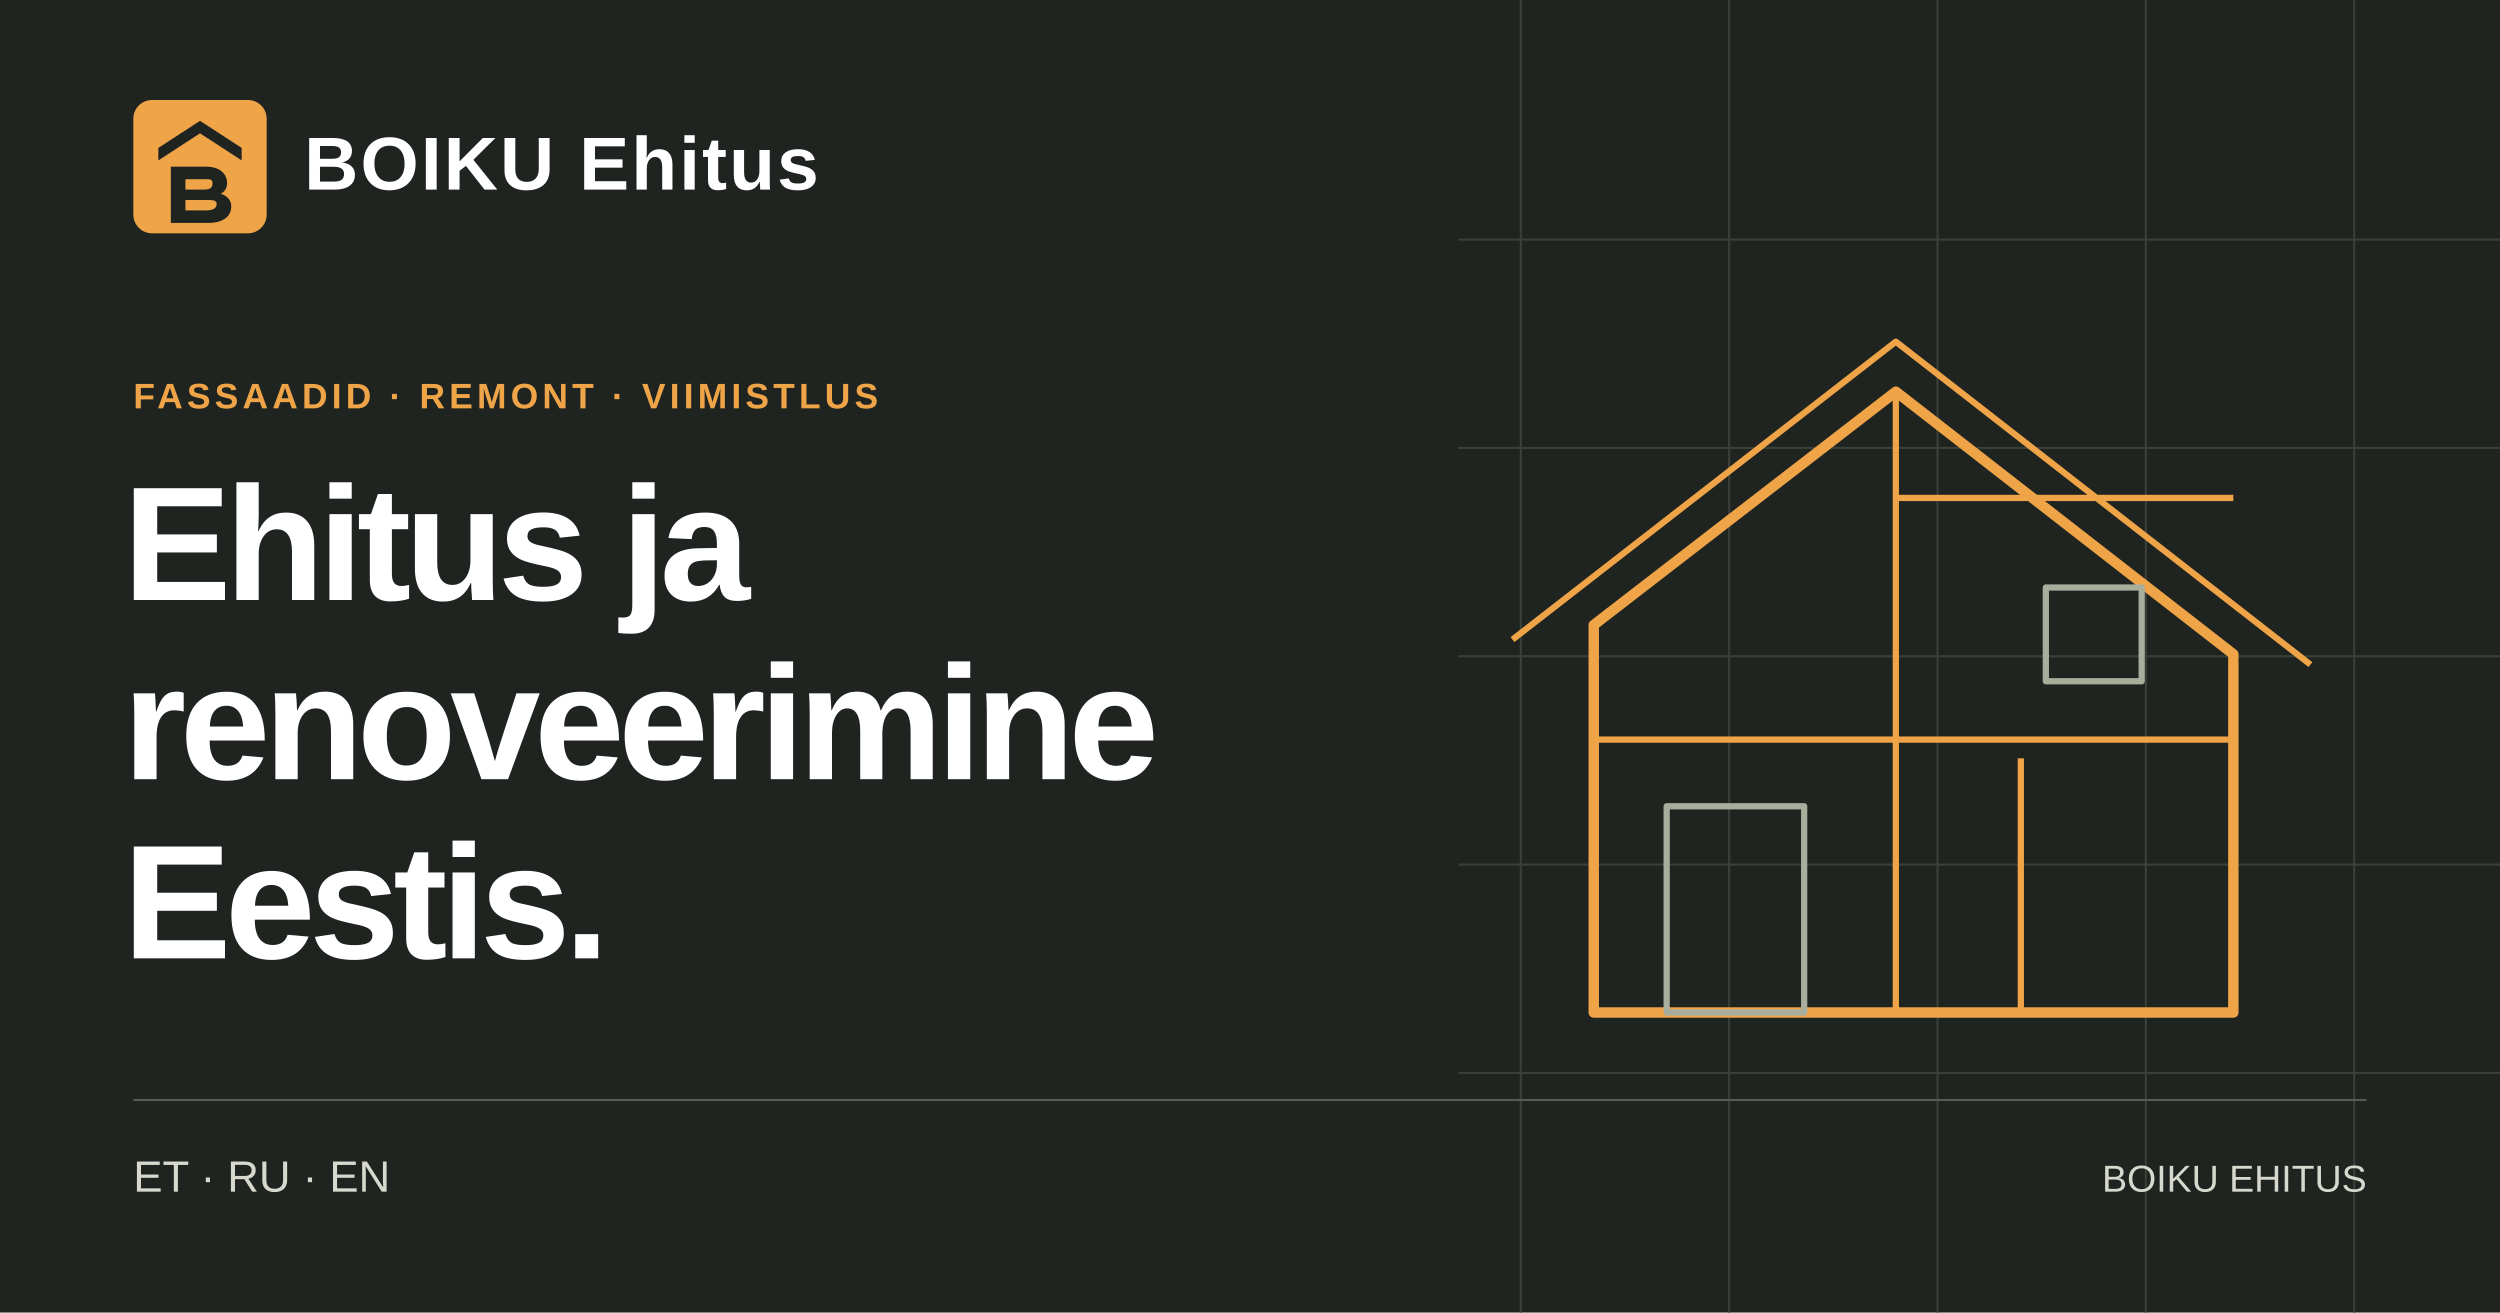
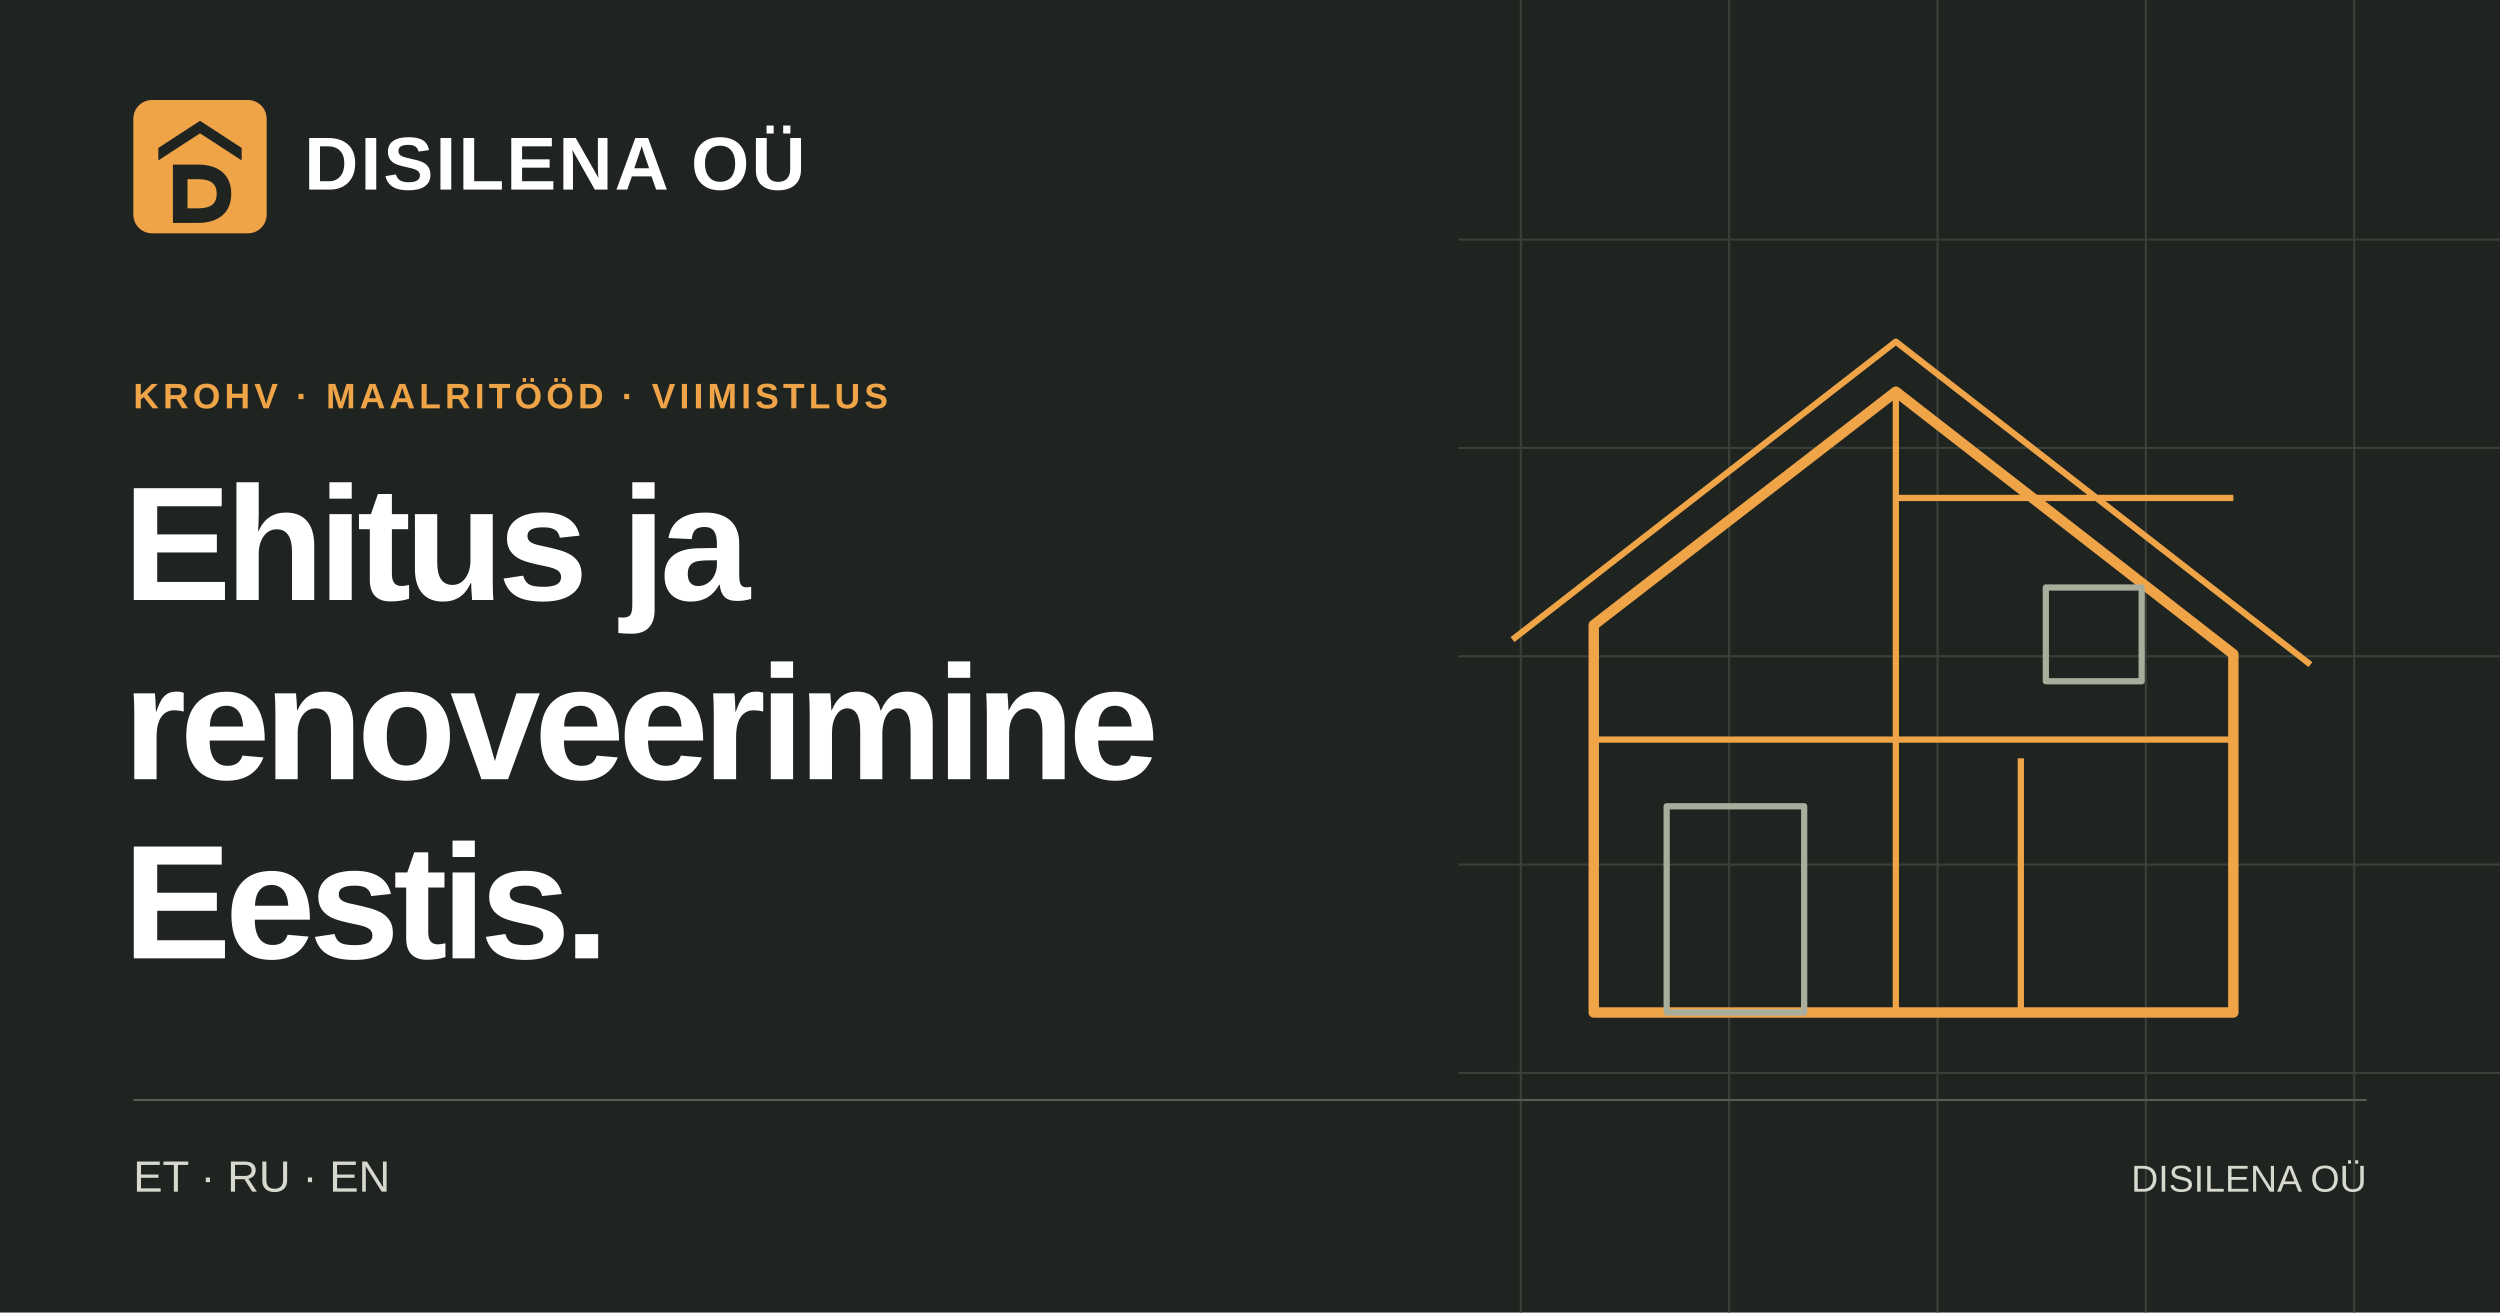
<svg xmlns="http://www.w3.org/2000/svg" width="1200" height="630" viewBox="0 0 1200 630">
  <rect width="1200" height="630" fill="#202420" />
  <g fill="none" stroke="#3a4039" stroke-width="1">
    <path d="M730 0v630M830 0v630M930 0v630M1030 0v630M1130 0v630M700 115h500M700 215h500M700 315h500M700 415h500M700 515h500" />
  </g>
  <g transform="translate(64 48)">
    <rect width="64" height="64" rx="9" fill="#efa448" />
    <path fill="#202420" d="M12 23 32 10l20 13v6L32 16 12 29z" />
-     <path fill="#202420" fill-rule="evenodd" d="M18 32h17c6 0 10 3 10 8 0 2-1 4-3 5 3 1 5 3 5 6 0 5-4 8-11 8H18zm7 6v5h9c3 0 4-1 4-3s-1-2-4-2zm0 10v5h10c3 0 5-1 5-3s-2-2-5-2z" />
+     <path fill="#202420" fill-rule="evenodd" d="M19 31h12c10 0 16 5 16 14s-6 14-16 14H19zm7 7v14h5c6 0 9-2 9-7s-3-7-9-7z" />
  </g>
  <g font-family="Segoe UI, Arial, sans-serif">
-     <text x="146" y="91" fill="#ffffff" font-size="36" font-weight="750" letter-spacing="1">BOIKU Ehitus</text>
-     <text x="64" y="196" fill="#efa448" font-size="17" font-weight="650" letter-spacing="2">FASSAADID · REMONT · VIIMISTLUS</text>
+     <text x="146" y="91" fill="#ffffff" font-size="36" font-weight="750" letter-spacing="1">DISILENA OÜ</text>
+     <text x="64" y="196" fill="#efa448" font-size="17" font-weight="650" letter-spacing="2">KROHV · MAALRITÖÖD · VIIMISTLUS</text>
    <text x="59" y="288" fill="#ffffff" font-size="78" font-weight="750" letter-spacing="-3">
      <tspan x="59">Ehitus ja</tspan>
      <tspan x="59" dy="86">renoveerimine</tspan>
      <tspan x="59" dy="86">Eestis.</tspan>
    </text>
    <text x="64" y="572" fill="#d7d9ce" font-size="21">ET · RU · EN</text>
-     <text x="1136" y="572" text-anchor="end" fill="#d7d9ce" font-size="18">BOIKU EHITUS</text>
+     <text x="1136" y="572" text-anchor="end" fill="#d7d9ce" font-size="18">DISILENA OÜ</text>
  </g>
  <path d="M64 528h1072" stroke="#555c50" stroke-width="1" />
  <g fill="none" stroke-linejoin="round">
    <path d="m765 300 145-112 162 126v172H765z" stroke="#efa448" stroke-width="5" />
    <path d="m726 307 184-143 199 155M910 188v298M765 355h307M970 364v122M910 239h162" stroke="#efa448" stroke-width="3" />
    <path d="M800 387h66v99h-66zM982 282h46v45h-46z" stroke="#a8ad9c" stroke-width="3" />
  </g>
</svg>
